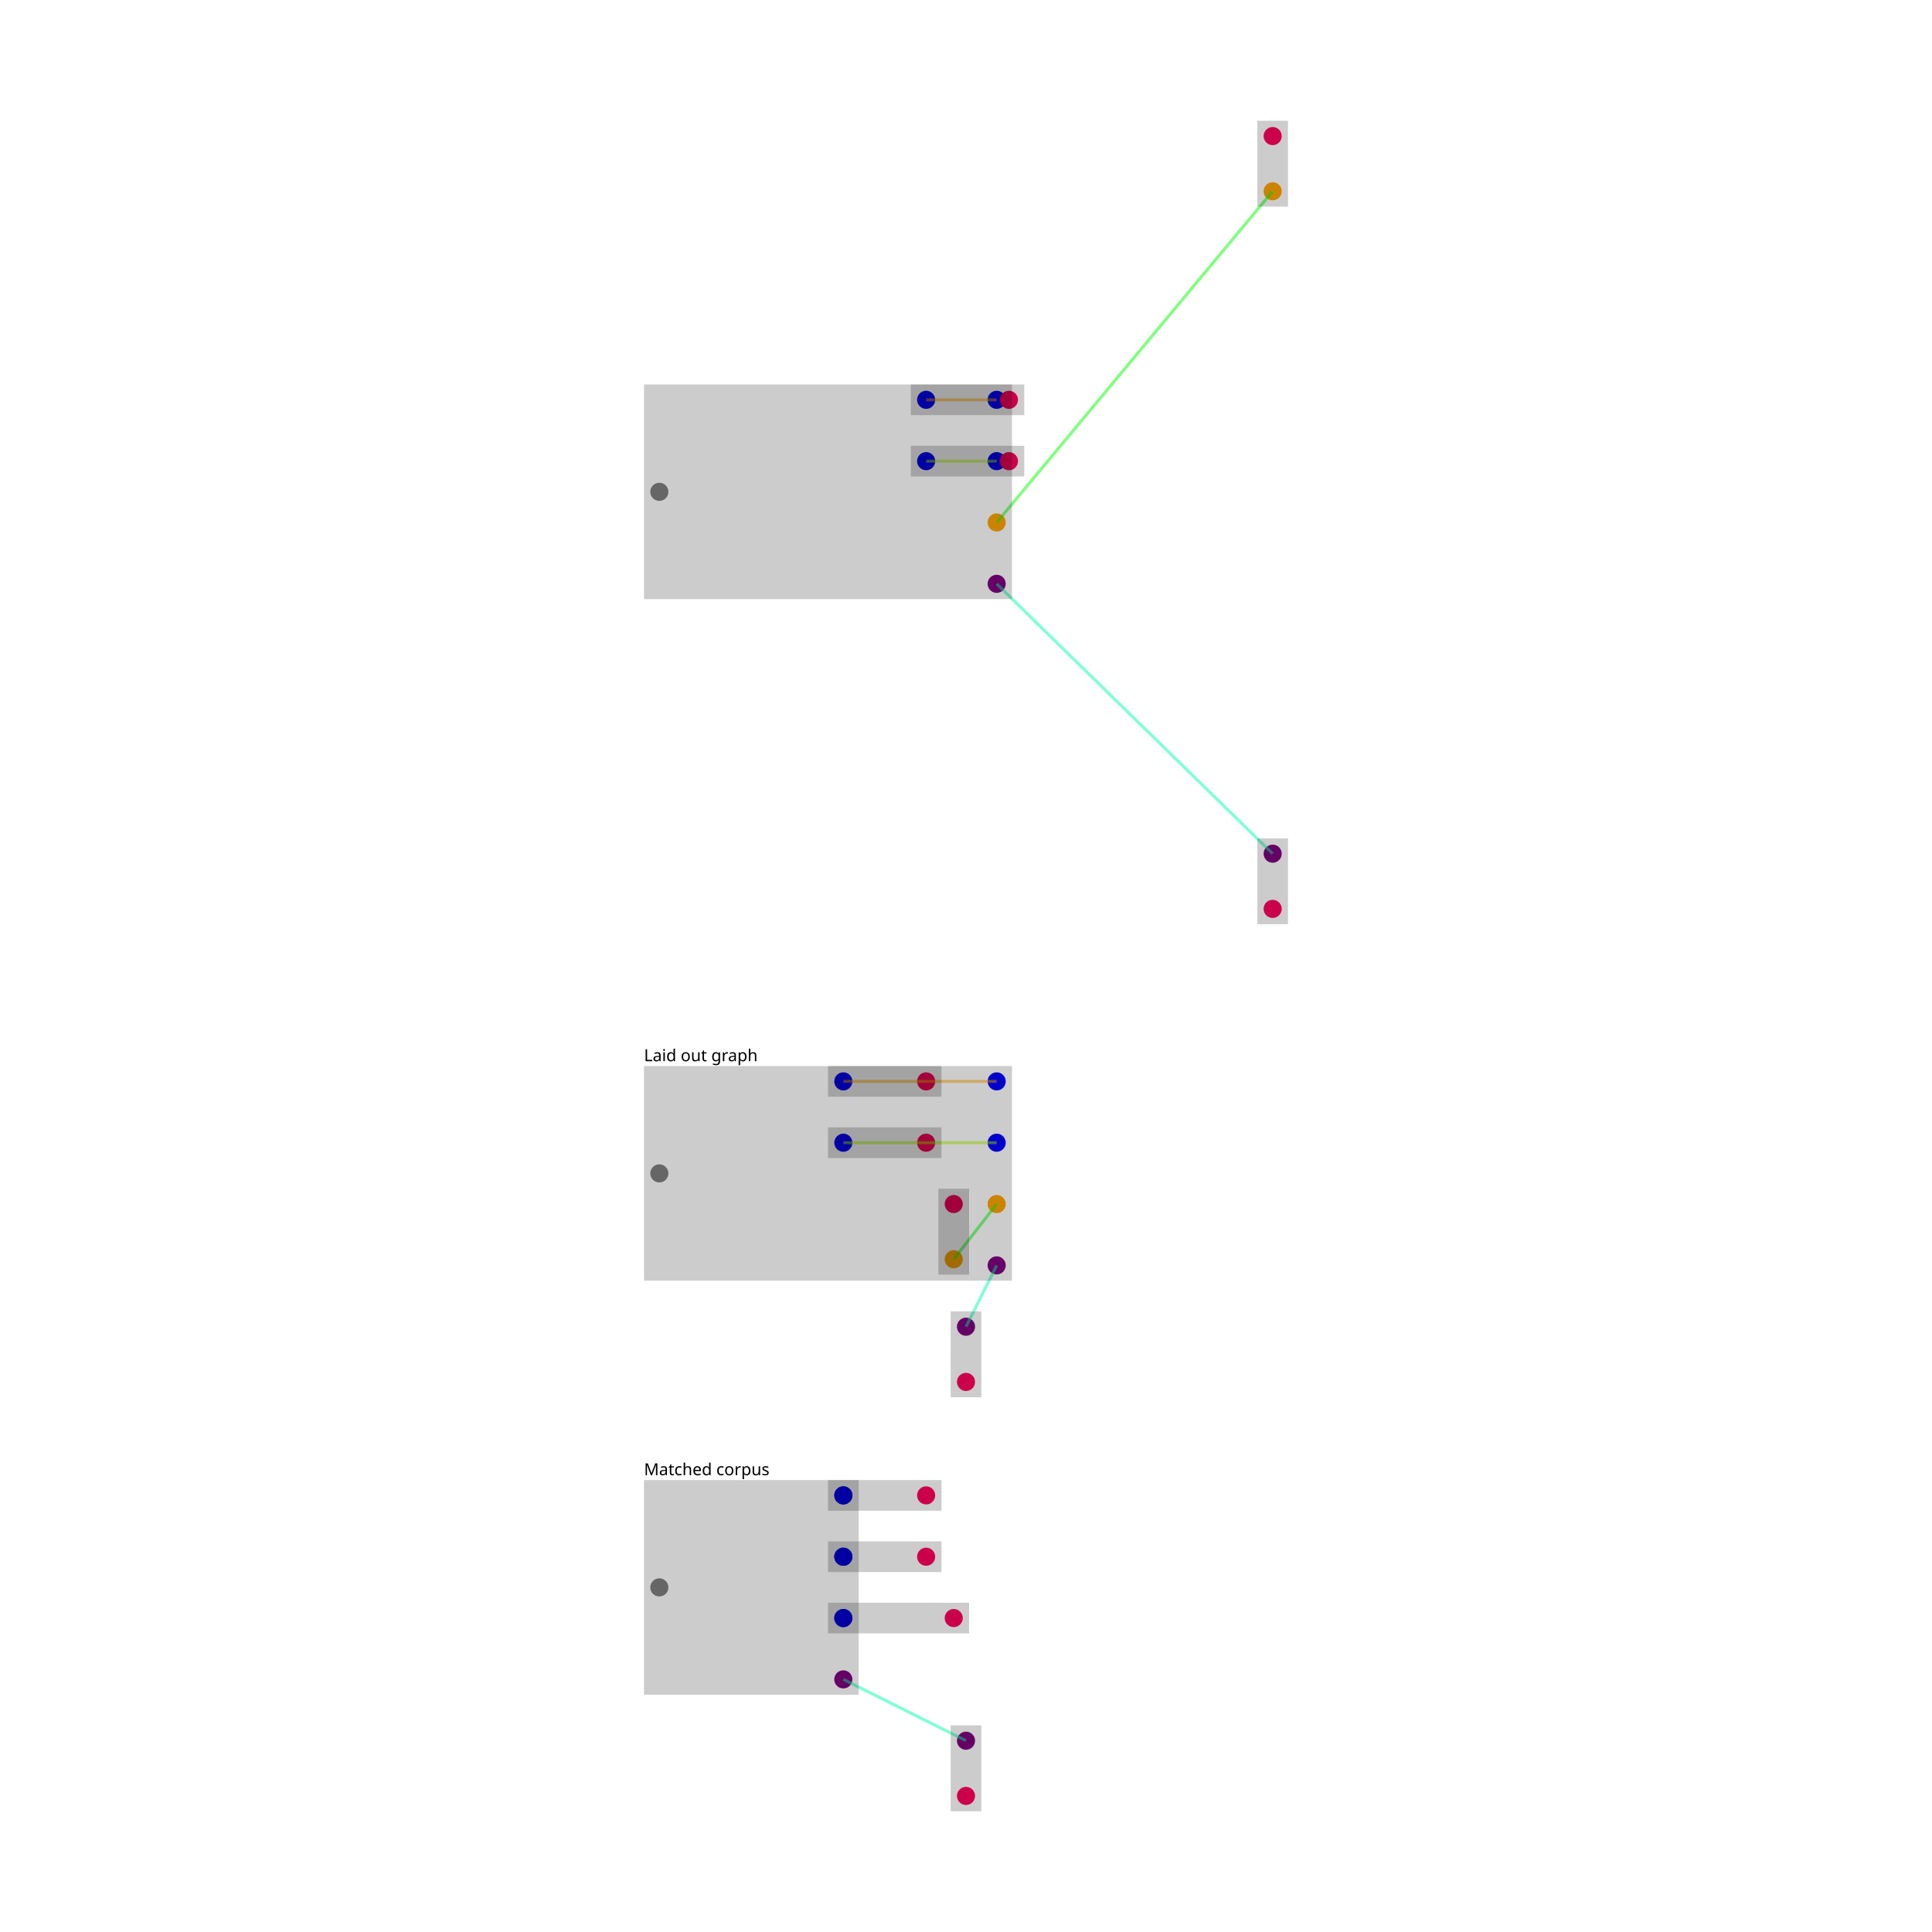
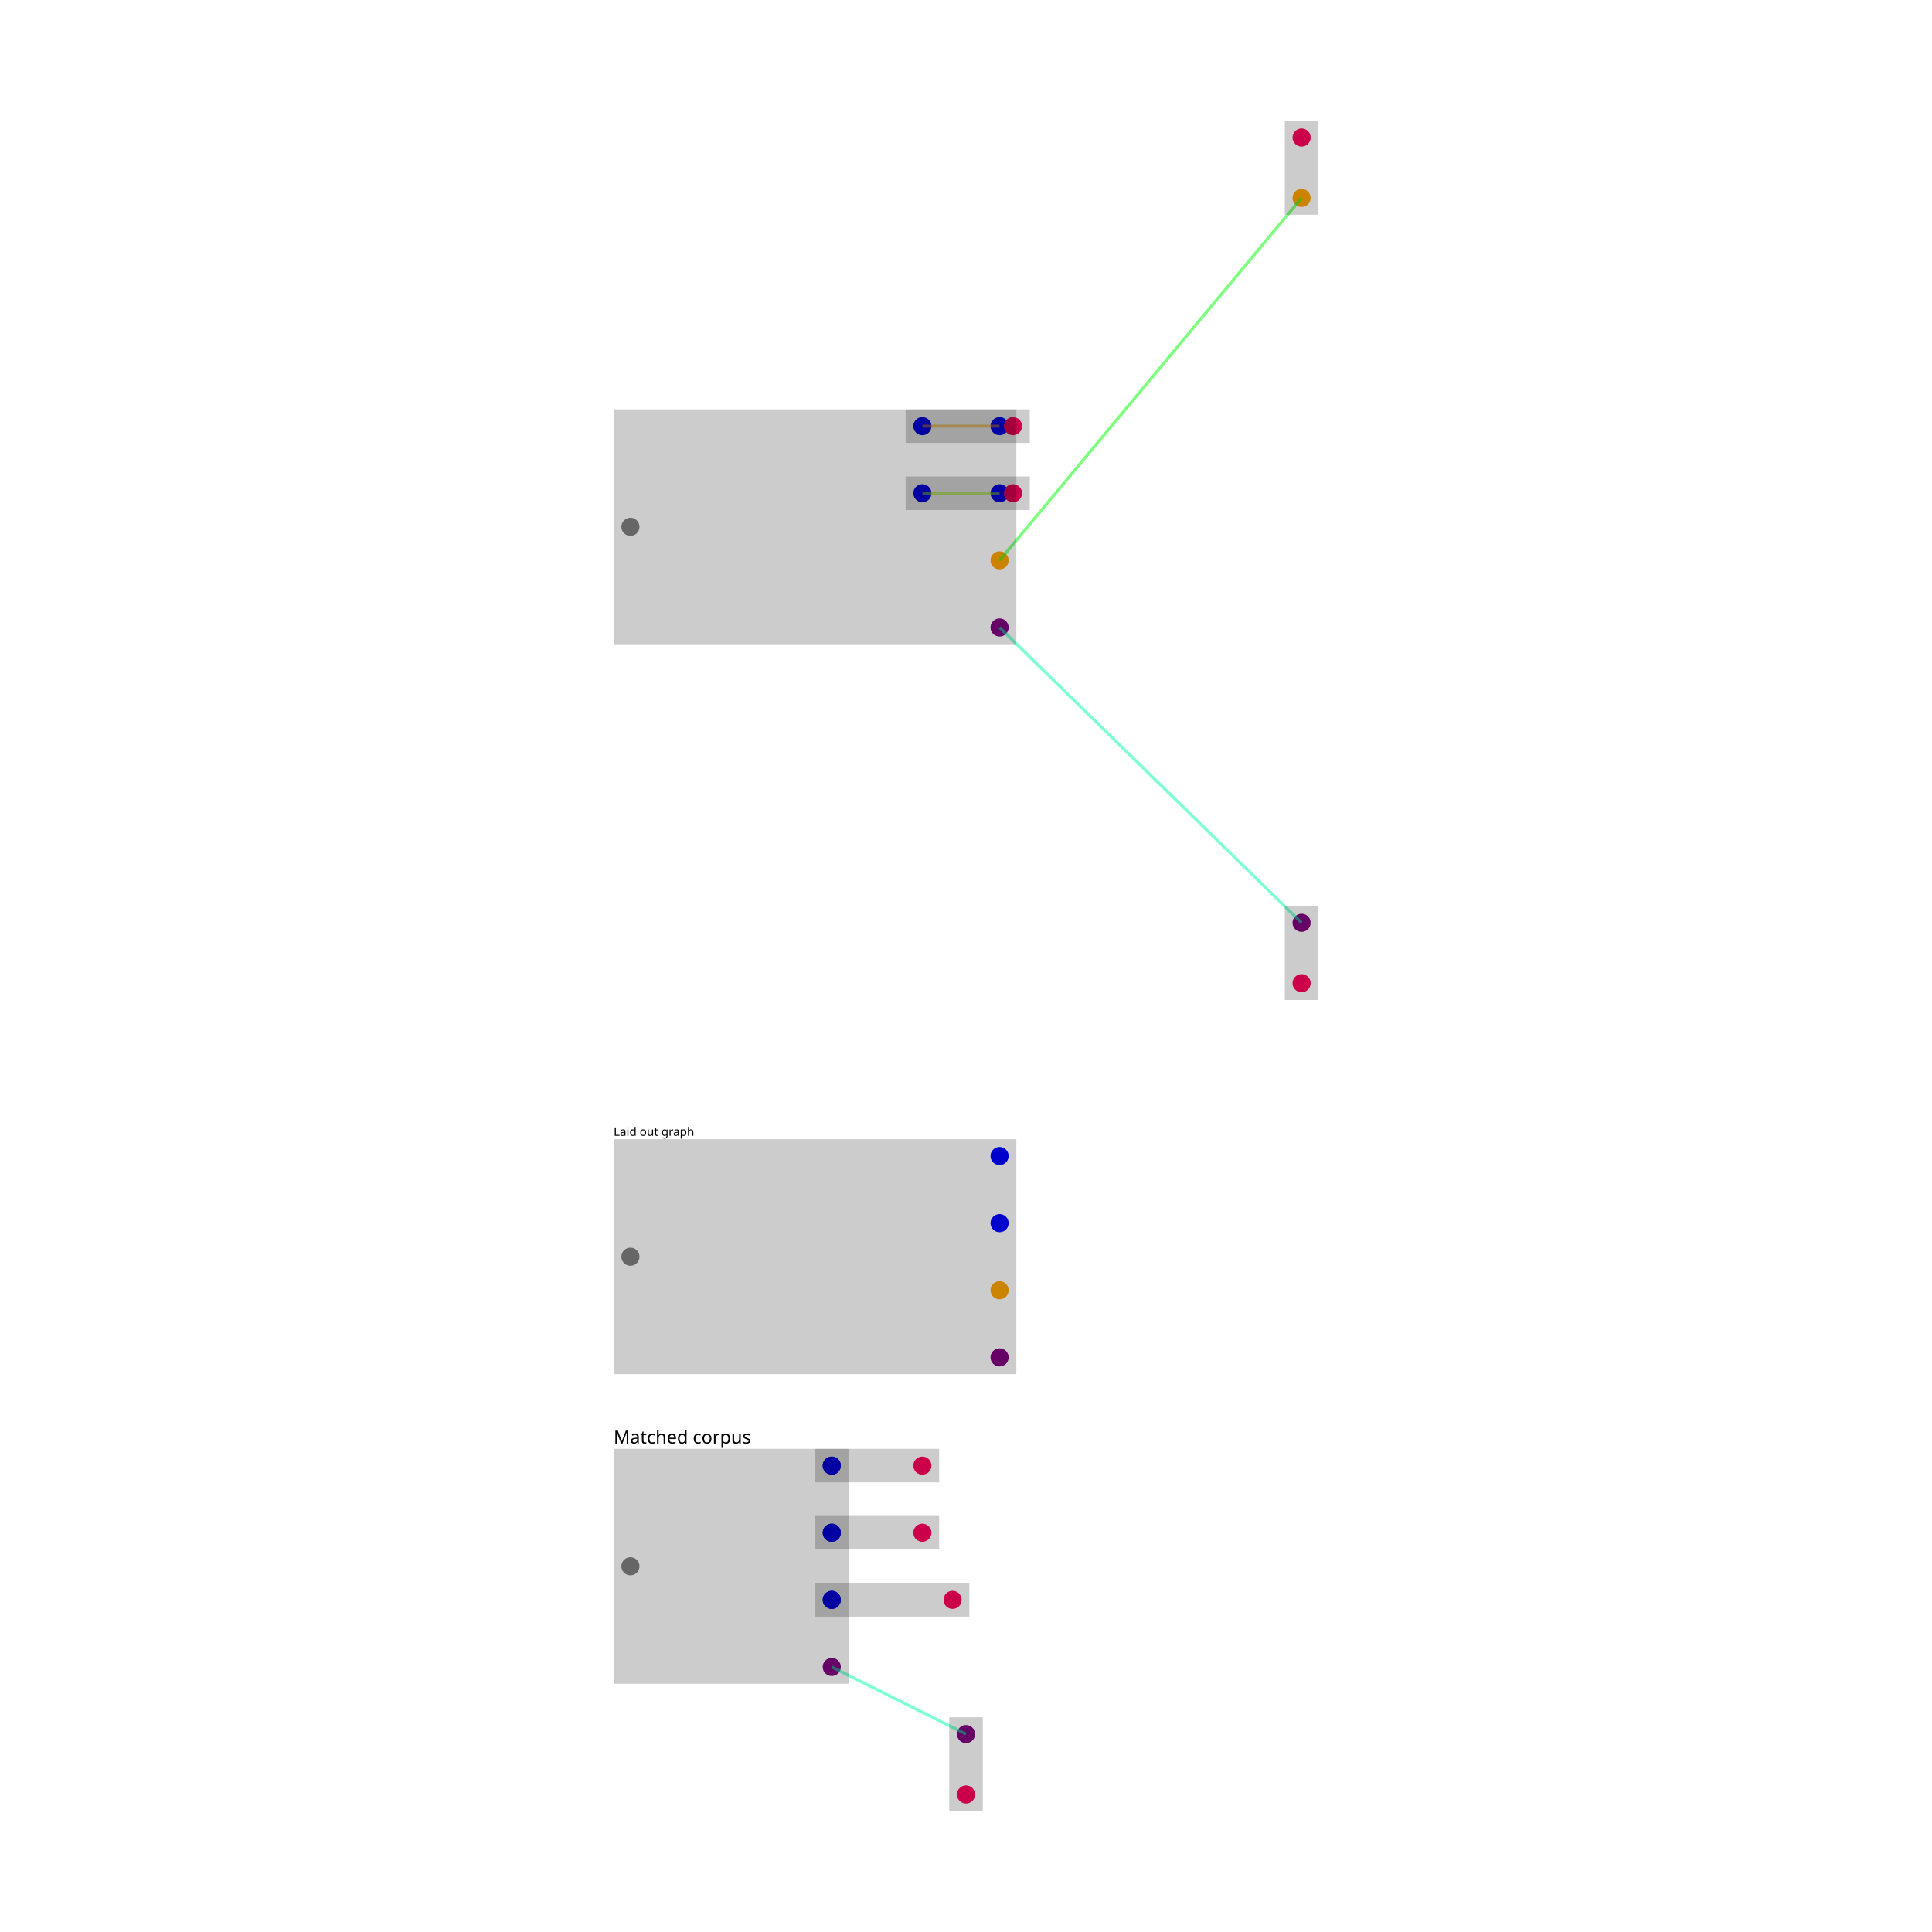
<svg xmlns="http://www.w3.org/2000/svg" width="640" height="640" viewBox="0 0 640 640">
  <rect width="100%" height="100%" fill="white" />
  <g>
-     <circle data-type="point" data-label="schematic_component_0_center component_center center_schematic_component_0" data-x="0" data-y="0" cx="218.413" cy="162.921" r="3" fill="gray" />
+     <circle data-type="point" data-label="schematic_component_0_center component_center center_schematic_component_0" data-x="0" data-y="0" cx="208.834" cy="174.511" r="3" fill="gray" />
  </g>
  <g>
-     <circle data-type="point" data-label="schematic_port_0 normal unnamedsubcircuit11_connectivity_net0" data-x="1.1" data-y="0.30000000000000004" cx="330.159" cy="132.444" r="3" fill="blue" />
+     <circle data-type="point" data-label="schematic_port_0 normal unnamedsubcircuit11_connectivity_net0" data-x="1.1" data-y="0.30000000000000004" cx="331.117" cy="141.161" r="3" fill="blue" />
  </g>
  <g>
-     <circle data-type="point" data-label="schematic_port_1 normal unnamedsubcircuit11_connectivity_net1" data-x="1.1" data-y="0.09999999999999998" cx="330.159" cy="152.762" r="3" fill="blue" />
+     <circle data-type="point" data-label="schematic_port_1 normal unnamedsubcircuit11_connectivity_net1" data-x="1.1" data-y="0.09999999999999998" cx="331.117" cy="163.395" r="3" fill="blue" />
  </g>
  <g>
-     <circle data-type="point" data-label="schematic_port_2 vcc unnamedsubcircuit11_connectivity_net2" data-x="1.1" data-y="-0.10000000000000003" cx="330.159" cy="173.079" r="3" fill="orange" />
+     <circle data-type="point" data-label="schematic_port_2 vcc unnamedsubcircuit11_connectivity_net2" data-x="1.1" data-y="-0.10000000000000003" cx="331.117" cy="185.628" r="3" fill="orange" />
  </g>
  <g>
-     <circle data-type="point" data-label="schematic_port_3 gnd unnamedsubcircuit11_connectivity_net3" data-x="1.1" data-y="-0.30000000000000004" cx="330.159" cy="193.397" r="3" fill="purple" />
+     <circle data-type="point" data-label="schematic_port_3 gnd unnamedsubcircuit11_connectivity_net3" data-x="1.1" data-y="-0.30000000000000004" cx="331.117" cy="207.861" r="3" fill="purple" />
  </g>
  <g>
-     <circle data-type="point" data-label="netlabel_for_netlabel_for_schematic_port_3_pin gnd unnamedsubcircuit11_connectivity_net3" data-x="2" data-y="-1.18" cx="421.587" cy="282.794" r="3" fill="purple" />
+     <circle data-type="point" data-label="netlabel_for_netlabel_for_schematic_port_3_pin gnd unnamedsubcircuit11_connectivity_net3" data-x="2" data-y="-1.18" cx="431.166" cy="305.687" r="3" fill="purple" />
  </g>
  <g>
-     <circle data-type="point" data-label="netlabel_for_netlabel_for_schematic_port_3_center netlabel_center netlabel_for_netlabel_for_schematic_port_3_center" data-x="2" data-y="-1.3599999999999999" cx="421.587" cy="301.079" r="3" fill="hsl(338.4, 100%, 50%, 1)" />
+     <circle data-type="point" data-label="netlabel_for_netlabel_for_schematic_port_3_center netlabel_center netlabel_for_netlabel_for_schematic_port_3_center" data-x="2" data-y="-1.3599999999999999" cx="431.166" cy="325.697" r="3" fill="hsl(338.4, 100%, 50%, 1)" />
  </g>
  <g>
-     <circle data-type="point" data-label="netlabel_for_netlabel_for_schematic_port_2_pin vcc unnamedsubcircuit11_connectivity_net2" data-x="2" data-y="0.98" cx="421.587" cy="63.365" r="3" fill="orange" />
+     <circle data-type="point" data-label="netlabel_for_netlabel_for_schematic_port_2_pin vcc unnamedsubcircuit11_connectivity_net2" data-x="2" data-y="0.98" cx="431.166" cy="65.568" r="3" fill="orange" />
  </g>
  <g>
-     <circle data-type="point" data-label="netlabel_for_netlabel_for_schematic_port_2_center netlabel_center netlabel_for_netlabel_for_schematic_port_2_center" data-x="2" data-y="1.16" cx="421.587" cy="45.079" r="3" fill="hsl(338.4, 100%, 50%, 1)" />
+     <circle data-type="point" data-label="netlabel_for_netlabel_for_schematic_port_2_center netlabel_center netlabel_for_netlabel_for_schematic_port_2_center" data-x="2" data-y="1.16" cx="431.166" cy="45.558" r="3" fill="hsl(338.4, 100%, 50%, 1)" />
  </g>
  <g>
-     <circle data-type="point" data-label="netlabel_for_netlabel_for_schematic_port_0_pin normal unnamedsubcircuit11_connectivity_net0" data-x="0.8700000000000001" data-y="0.30000000000000004" cx="306.794" cy="132.444" r="3" fill="blue" />
+     <circle data-type="point" data-label="netlabel_for_netlabel_for_schematic_port_0_pin normal unnamedsubcircuit11_connectivity_net0" data-x="0.8700000000000001" data-y="0.30000000000000004" cx="305.548" cy="141.161" r="3" fill="blue" />
  </g>
  <g>
-     <circle data-type="point" data-label="netlabel_for_netlabel_for_schematic_port_0_center netlabel_center netlabel_for_netlabel_for_schematic_port_0_center" data-x="1.1400000000000001" data-y="0.30000000000000004" cx="334.222" cy="132.444" r="3" fill="hsl(338.4, 100%, 50%, 1)" />
+     <circle data-type="point" data-label="netlabel_for_netlabel_for_schematic_port_0_center netlabel_center netlabel_for_netlabel_for_schematic_port_0_center" data-x="1.1400000000000001" data-y="0.30000000000000004" cx="335.563" cy="141.161" r="3" fill="hsl(338.4, 100%, 50%, 1)" />
  </g>
  <g>
-     <circle data-type="point" data-label="netlabel_for_netlabel_for_schematic_port_1_pin normal unnamedsubcircuit11_connectivity_net1" data-x="0.8700000000000001" data-y="0.09999999999999998" cx="306.794" cy="152.762" r="3" fill="blue" />
+     <circle data-type="point" data-label="netlabel_for_netlabel_for_schematic_port_1_pin normal unnamedsubcircuit11_connectivity_net1" data-x="0.8700000000000001" data-y="0.09999999999999998" cx="305.548" cy="163.395" r="3" fill="blue" />
  </g>
  <g>
-     <circle data-type="point" data-label="netlabel_for_netlabel_for_schematic_port_1_center netlabel_center netlabel_for_netlabel_for_schematic_port_1_center" data-x="1.1400000000000001" data-y="0.09999999999999998" cx="334.222" cy="152.762" r="3" fill="hsl(338.4, 100%, 50%, 1)" />
+     <circle data-type="point" data-label="netlabel_for_netlabel_for_schematic_port_1_center netlabel_center netlabel_for_netlabel_for_schematic_port_1_center" data-x="1.1400000000000001" data-y="0.09999999999999998" cx="335.563" cy="163.395" r="3" fill="hsl(338.4, 100%, 50%, 1)" />
  </g>
  <g>
-     <circle data-type="point" data-label="schematic_component_0_center component_center center_schematic_component_0" data-x="0" data-y="-2.2224999999999997" cx="218.413" cy="388.698" r="3" fill="gray" />
+     <circle data-type="point" data-label="schematic_component_0_center component_center center_schematic_component_0" data-x="0" data-y="-2.175" cx="208.834" cy="416.298" r="3" fill="gray" />
  </g>
  <g>
-     <circle data-type="point" data-label="schematic_port_0 normal unnamedsubcircuit11_connectivity_net0" data-x="1.1" data-y="-1.9224999999999997" cx="330.159" cy="358.222" r="3" fill="blue" />
+     <circle data-type="point" data-label="schematic_port_0 normal unnamedsubcircuit11_connectivity_net0" data-x="1.1" data-y="-1.8749999999999998" cx="331.117" cy="382.948" r="3" fill="blue" />
  </g>
  <g>
-     <circle data-type="point" data-label="schematic_port_1 normal unnamedsubcircuit11_connectivity_net1" data-x="1.1" data-y="-2.1224999999999996" cx="330.159" cy="378.54" r="3" fill="blue" />
+     <circle data-type="point" data-label="schematic_port_1 normal unnamedsubcircuit11_connectivity_net1" data-x="1.1" data-y="-2.0749999999999997" cx="331.117" cy="405.181" r="3" fill="blue" />
  </g>
  <g>
-     <circle data-type="point" data-label="schematic_port_2 vcc unnamedsubcircuit11_connectivity_net2" data-x="1.1" data-y="-2.3225" cx="330.159" cy="398.857" r="3" fill="orange" />
+     <circle data-type="point" data-label="schematic_port_2 vcc unnamedsubcircuit11_connectivity_net2" data-x="1.1" data-y="-2.275" cx="331.117" cy="427.414" r="3" fill="orange" />
  </g>
  <g>
-     <circle data-type="point" data-label="schematic_port_3 gnd unnamedsubcircuit11_connectivity_net3" data-x="1.1" data-y="-2.5225" cx="330.159" cy="419.175" r="3" fill="purple" />
+     <circle data-type="point" data-label="schematic_port_3 gnd unnamedsubcircuit11_connectivity_net3" data-x="1.1" data-y="-2.4749999999999996" cx="331.117" cy="449.648" r="3" fill="purple" />
  </g>
  <g>
-     <circle data-type="point" data-label="netlabel_for_netlabel_for_schematic_port_3_pin gnd unnamedsubcircuit11_connectivity_net3" data-x="1" data-y="-2.7224999999999997" cx="320" cy="439.492" r="3" fill="purple" />
+     <circle data-type="point" data-label="schematic_component_0_center component_center center_schematic_component_0" data-x="-5.551115123125783e-17" data-y="-3.0975" cx="208.834" cy="518.849" r="3" fill="gray" />
  </g>
  <g>
-     <circle data-type="point" data-label="netlabel_for_netlabel_for_schematic_port_3_center netlabel_center netlabel_for_netlabel_for_schematic_port_3_center" data-x="1" data-y="-2.9025" cx="320" cy="457.778" r="3" fill="hsl(338.4, 100%, 50%, 1)" />
+     <circle data-type="point" data-label="schematic_port_0 normal unnamedsubcircuit674_connectivity_net0" data-x="0.6000000000000001" data-y="-2.7975000000000003" cx="275.533" cy="485.499" r="3" fill="blue" />
  </g>
  <g>
-     <circle data-type="point" data-label="netlabel_for_netlabel_for_schematic_port_0_pin normal unnamedsubcircuit11_connectivity_net0" data-x="0.6000000000000001" data-y="-1.9224999999999997" cx="279.365" cy="358.222" r="3" fill="blue" />
+     <circle data-type="point" data-label="schematic_port_1 normal unnamedsubcircuit674_connectivity_net1" data-x="0.6000000000000001" data-y="-2.9975" cx="275.533" cy="507.732" r="3" fill="blue" />
  </g>
  <g>
-     <circle data-type="point" data-label="netlabel_for_netlabel_for_schematic_port_0_center netlabel_center netlabel_for_netlabel_for_schematic_port_0_center" data-x="0.8700000000000001" data-y="-1.9224999999999997" cx="306.794" cy="358.222" r="3" fill="hsl(338.4, 100%, 50%, 1)" />
+     <circle data-type="point" data-label="schematic_port_2 normal unnamedsubcircuit674_connectivity_net2" data-x="0.6000000000000001" data-y="-3.1975000000000002" cx="275.533" cy="529.965" r="3" fill="blue" />
  </g>
  <g>
-     <circle data-type="point" data-label="netlabel_for_netlabel_for_schematic_port_1_pin normal unnamedsubcircuit11_connectivity_net1" data-x="0.6000000000000001" data-y="-2.1224999999999996" cx="279.365" cy="378.54" r="3" fill="blue" />
+     <circle data-type="point" data-label="schematic_port_3 gnd unnamedsubcircuit674_connectivity_net3" data-x="0.6000000000000001" data-y="-3.3975" cx="275.533" cy="552.199" r="3" fill="purple" />
  </g>
  <g>
-     <circle data-type="point" data-label="netlabel_for_netlabel_for_schematic_port_1_center netlabel_center netlabel_for_netlabel_for_schematic_port_1_center" data-x="0.8700000000000001" data-y="-2.1224999999999996" cx="306.794" cy="378.54" r="3" fill="hsl(338.4, 100%, 50%, 1)" />
+     <circle data-type="point" data-label="schematic_net_label_0_pin gnd unnamedsubcircuit674_connectivity_net3" data-x="1" data-y="-3.5975" cx="320" cy="574.432" r="3" fill="purple" />
  </g>
  <g>
-     <circle data-type="point" data-label="netlabel_for_netlabel_for_schematic_port_2_pin vcc unnamedsubcircuit11_connectivity_net2" data-x="0.9600000000000001" data-y="-2.5024999999999995" cx="315.937" cy="417.143" r="3" fill="orange" />
+     <circle data-type="point" data-label="schematic_net_label_0_center netlabel_center schematic_net_label_0_center" data-x="1" data-y="-3.7775" cx="320" cy="594.442" r="3" fill="hsl(338.4, 100%, 50%, 1)" />
  </g>
  <g>
-     <circle data-type="point" data-label="netlabel_for_netlabel_for_schematic_port_2_center netlabel_center netlabel_for_netlabel_for_schematic_port_2_center" data-x="0.9600000000000001" data-y="-2.3225" cx="315.937" cy="398.857" r="3" fill="hsl(338.4, 100%, 50%, 1)" />
+     <circle data-type="point" data-label="schematic_net_label_1_pin normal unnamedsubcircuit674_connectivity_net0" data-x="0.6000000000000001" data-y="-2.7975000000000003" cx="275.533" cy="485.499" r="3" fill="blue" />
  </g>
  <g>
-     <circle data-type="point" data-label="schematic_component_0_center component_center center_schematic_component_0" data-x="-5.551115123125783e-17" data-y="-3.5725" cx="218.413" cy="525.841" r="3" fill="gray" />
+     <circle data-type="point" data-label="schematic_net_label_1_center netlabel_center schematic_net_label_1_center" data-x="0.8700000000000001" data-y="-2.7975000000000003" cx="305.548" cy="485.499" r="3" fill="hsl(338.4, 100%, 50%, 1)" />
  </g>
  <g>
-     <circle data-type="point" data-label="schematic_port_0 normal unnamedsubcircuit674_connectivity_net0" data-x="0.6000000000000001" data-y="-3.2725" cx="279.365" cy="495.365" r="3" fill="blue" />
+     <circle data-type="point" data-label="schematic_net_label_2_pin normal unnamedsubcircuit674_connectivity_net1" data-x="0.6000000000000001" data-y="-2.9975" cx="275.533" cy="507.732" r="3" fill="blue" />
  </g>
  <g>
-     <circle data-type="point" data-label="schematic_port_1 normal unnamedsubcircuit674_connectivity_net1" data-x="0.6000000000000001" data-y="-3.4724999999999997" cx="279.365" cy="515.683" r="3" fill="blue" />
+     <circle data-type="point" data-label="schematic_net_label_2_center netlabel_center schematic_net_label_2_center" data-x="0.8700000000000001" data-y="-2.9975" cx="305.548" cy="507.732" r="3" fill="hsl(338.4, 100%, 50%, 1)" />
  </g>
  <g>
-     <circle data-type="point" data-label="schematic_port_2 normal unnamedsubcircuit674_connectivity_net2" data-x="0.6000000000000001" data-y="-3.6725" cx="279.365" cy="536" r="3" fill="blue" />
+     <circle data-type="point" data-label="schematic_net_label_3_pin normal unnamedsubcircuit674_connectivity_net2" data-x="0.6000000000000001" data-y="-3.1975000000000002" cx="275.533" cy="529.965" r="3" fill="blue" />
  </g>
  <g>
-     <circle data-type="point" data-label="schematic_port_3 gnd unnamedsubcircuit674_connectivity_net3" data-x="0.6000000000000001" data-y="-3.8724999999999996" cx="279.365" cy="556.317" r="3" fill="purple" />
+     <circle data-type="point" data-label="schematic_net_label_3_center netlabel_center schematic_net_label_3_center" data-x="0.96" data-y="-3.1975000000000002" cx="315.553" cy="529.965" r="3" fill="hsl(338.4, 100%, 50%, 1)" />
  </g>
  <g>
-     <circle data-type="point" data-label="schematic_net_label_0_pin gnd unnamedsubcircuit674_connectivity_net3" data-x="1" data-y="-4.0725" cx="320" cy="576.635" r="3" fill="purple" />
+     <polyline data-points="1.1,0.30000000000000004 0.8700000000000001,0.30000000000000004" data-type="line" data-label="" points="331.117,141.161 305.548,141.161" fill="none" stroke="hsl(40, 100%, 50%, 0.5)" stroke-width="1" />
  </g>
  <g>
-     <circle data-type="point" data-label="schematic_net_label_0_center netlabel_center schematic_net_label_0_center" data-x="1" data-y="-4.2524999999999995" cx="320" cy="594.921" r="3" fill="hsl(338.4, 100%, 50%, 1)" />
+     <polyline data-points="1.1,0.09999999999999998 0.8700000000000001,0.09999999999999998" data-type="line" data-label="" points="331.117,163.395 305.548,163.395" fill="none" stroke="hsl(80, 100%, 50%, 0.5)" stroke-width="1" />
  </g>
  <g>
-     <circle data-type="point" data-label="schematic_net_label_1_pin normal unnamedsubcircuit674_connectivity_net0" data-x="0.6000000000000001" data-y="-3.2725" cx="279.365" cy="495.365" r="3" fill="blue" />
+     <polyline data-points="1.1,-0.10000000000000003 2,0.98" data-type="line" data-label="" points="331.117,185.628 431.166,65.568" fill="none" stroke="hsl(120, 100%, 50%, 0.5)" stroke-width="1" />
  </g>
  <g>
-     <circle data-type="point" data-label="schematic_net_label_1_center netlabel_center schematic_net_label_1_center" data-x="0.8700000000000001" data-y="-3.2725" cx="306.794" cy="495.365" r="3" fill="hsl(338.4, 100%, 50%, 1)" />
+     <polyline data-points="1.1,-0.30000000000000004 2,-1.18" data-type="line" data-label="" points="331.117,207.861 431.166,305.687" fill="none" stroke="hsl(160, 100%, 50%, 0.5)" stroke-width="1" />
  </g>
  <g>
-     <circle data-type="point" data-label="schematic_net_label_2_pin normal unnamedsubcircuit674_connectivity_net1" data-x="0.6000000000000001" data-y="-3.4724999999999997" cx="279.365" cy="515.683" r="3" fill="blue" />
+     <polyline data-points="0.6000000000000001,-2.7975000000000003 0.6000000000000001,-2.7975000000000003" data-type="line" data-label="" points="275.533,485.499 275.533,485.499" fill="none" stroke="hsl(40, 100%, 50%, 0.5)" stroke-width="1" />
  </g>
  <g>
-     <circle data-type="point" data-label="schematic_net_label_2_center netlabel_center schematic_net_label_2_center" data-x="0.8700000000000001" data-y="-3.4724999999999997" cx="306.794" cy="515.683" r="3" fill="hsl(338.4, 100%, 50%, 1)" />
+     <polyline data-points="0.6000000000000001,-2.9975 0.6000000000000001,-2.9975" data-type="line" data-label="" points="275.533,507.732 275.533,507.732" fill="none" stroke="hsl(80, 100%, 50%, 0.5)" stroke-width="1" />
  </g>
  <g>
-     <circle data-type="point" data-label="schematic_net_label_3_pin normal unnamedsubcircuit674_connectivity_net2" data-x="0.6000000000000001" data-y="-3.6725" cx="279.365" cy="536" r="3" fill="blue" />
+     <polyline data-points="0.6000000000000001,-3.1975000000000002 0.6000000000000001,-3.1975000000000002" data-type="line" data-label="" points="275.533,529.965 275.533,529.965" fill="none" stroke="hsl(120, 100%, 50%, 0.5)" stroke-width="1" />
  </g>
  <g>
-     <circle data-type="point" data-label="schematic_net_label_3_center netlabel_center schematic_net_label_3_center" data-x="0.96" data-y="-3.6725" cx="315.937" cy="536" r="3" fill="hsl(338.4, 100%, 50%, 1)" />
+     <polyline data-points="0.6000000000000001,-3.3975 1,-3.5975" data-type="line" data-label="" points="275.533,552.199 320,574.432" fill="none" stroke="hsl(160, 100%, 50%, 0.5)" stroke-width="1" />
  </g>
  <g>
-     <polyline data-points="1.1,0.30000000000000004 0.8700000000000001,0.30000000000000004" data-type="line" data-label="" points="330.159,132.444 306.794,132.444" fill="none" stroke="hsl(40, 100%, 50%, 0.5)" stroke-width="1" />
+     <rect data-type="rect" data-label="schematic_component_0" data-x="0.55" data-y="0" x="203.275" y="135.603" width="133.4" height="77.816" fill="rgba(0, 0, 0, 0.2)" stroke="black" stroke-width="0.009" />
  </g>
  <g>
-     <polyline data-points="1.1,0.09999999999999998 0.8700000000000001,0.09999999999999998" data-type="line" data-label="" points="330.159,152.762 306.794,152.762" fill="none" stroke="hsl(80, 100%, 50%, 0.5)" stroke-width="1" />
+     <rect data-type="rect" data-label="netlabel_for_netlabel_for_schematic_port_3" data-x="2" data-y="-1.27" x="425.608" y="300.129" width="11.117" height="31.127" fill="rgba(0, 0, 0, 0.2)" stroke="black" stroke-width="0.009" />
  </g>
  <g>
-     <polyline data-points="1.1,-0.10000000000000003 2,0.98" data-type="line" data-label="" points="330.159,173.079 421.587,63.365" fill="none" stroke="hsl(120, 100%, 50%, 0.5)" stroke-width="1" />
+     <rect data-type="rect" data-label="netlabel_for_netlabel_for_schematic_port_2" data-x="2" data-y="1.0699999999999998" x="425.608" y="40" width="11.117" height="31.127" fill="rgba(0, 0, 0, 0.2)" stroke="black" stroke-width="0.009" />
  </g>
  <g>
-     <polyline data-points="1.1,-0.30000000000000004 2,-1.18" data-type="line" data-label="" points="330.159,193.397 421.587,282.794" fill="none" stroke="hsl(160, 100%, 50%, 0.5)" stroke-width="1" />
+     <rect data-type="rect" data-label="netlabel_for_netlabel_for_schematic_port_0" data-x="1.0050000000000001" data-y="0.30000000000000004" x="299.99" y="135.603" width="41.132" height="11.117" fill="rgba(0, 0, 0, 0.2)" stroke="black" stroke-width="0.009" />
  </g>
  <g>
-     <polyline data-points="1.1,-1.9224999999999997 0.6000000000000001,-1.9224999999999997" data-type="line" data-label="" points="330.159,358.222 279.365,358.222" fill="none" stroke="hsl(40, 100%, 50%, 0.5)" stroke-width="1" />
+     <rect data-type="rect" data-label="netlabel_for_netlabel_for_schematic_port_1" data-x="1.0050000000000001" data-y="0.09999999999999998" x="299.99" y="157.836" width="41.132" height="11.117" fill="rgba(0, 0, 0, 0.2)" stroke="black" stroke-width="0.009" />
  </g>
  <g>
-     <polyline data-points="1.1,-2.1224999999999996 0.6000000000000001,-2.1224999999999996" data-type="line" data-label="" points="330.159,378.54 279.365,378.54" fill="none" stroke="hsl(80, 100%, 50%, 0.5)" stroke-width="1" />
+     <rect data-type="rect" data-label="schematic_component_0" data-x="0.55" data-y="-2.175" x="203.275" y="377.39" width="133.4" height="77.816" fill="rgba(0, 0, 0, 0.2)" stroke="black" stroke-width="0.009" />
  </g>
  <g>
-     <polyline data-points="1.1,-2.3225 0.9600000000000001,-2.5024999999999995" data-type="line" data-label="" points="330.159,398.857 315.937,417.143" fill="none" stroke="hsl(120, 100%, 50%, 0.5)" stroke-width="1" />
+     <rect data-type="rect" data-label="schematic_component_0" data-x="0.3" data-y="-3.0975" x="203.275" y="479.94" width="77.816" height="77.816" fill="rgba(0, 0, 0, 0.2)" stroke="black" stroke-width="0.009" />
  </g>
  <g>
-     <polyline data-points="1.1,-2.5225 1,-2.7224999999999997" data-type="line" data-label="" points="330.159,419.175 320,439.492" fill="none" stroke="hsl(160, 100%, 50%, 0.5)" stroke-width="1" />
+     <rect data-type="rect" data-label="schematic_net_label_0" data-x="1" data-y="-3.6875" x="314.442" y="568.873" width="11.117" height="31.127" fill="rgba(0, 0, 0, 0.2)" stroke="black" stroke-width="0.009" />
  </g>
  <g>
-     <polyline data-points="0.6000000000000001,-3.2725 0.6000000000000001,-3.2725" data-type="line" data-label="" points="279.365,495.365 279.365,495.365" fill="none" stroke="hsl(40, 100%, 50%, 0.5)" stroke-width="1" />
+     <rect data-type="rect" data-label="schematic_net_label_1" data-x="0.7350000000000001" data-y="-2.7975000000000003" x="269.975" y="479.94" width="41.132" height="11.117" fill="rgba(0, 0, 0, 0.2)" stroke="black" stroke-width="0.009" />
  </g>
  <g>
-     <polyline data-points="0.6000000000000001,-3.4724999999999997 0.6000000000000001,-3.4724999999999997" data-type="line" data-label="" points="279.365,515.683 279.365,515.683" fill="none" stroke="hsl(80, 100%, 50%, 0.5)" stroke-width="1" />
+     <rect data-type="rect" data-label="schematic_net_label_2" data-x="0.7350000000000001" data-y="-2.9975" x="269.975" y="502.174" width="41.132" height="11.117" fill="rgba(0, 0, 0, 0.2)" stroke="black" stroke-width="0.009" />
  </g>
  <g>
-     <polyline data-points="0.6000000000000001,-3.6725 0.6000000000000001,-3.6725" data-type="line" data-label="" points="279.365,536 279.365,536" fill="none" stroke="hsl(120, 100%, 50%, 0.5)" stroke-width="1" />
+     <rect data-type="rect" data-label="schematic_net_label_3" data-x="0.78" data-y="-3.1975000000000002" x="269.975" y="524.407" width="51.136" height="11.117" fill="rgba(0, 0, 0, 0.2)" stroke="black" stroke-width="0.009" />
  </g>
-   <g>
-     <polyline data-points="0.6000000000000001,-3.8724999999999996 1,-4.0725" data-type="line" data-label="" points="279.365,556.317 320,576.635" fill="none" stroke="hsl(160, 100%, 50%, 0.5)" stroke-width="1" />
-   </g>
-   <g>
-     <rect data-type="rect" data-label="schematic_component_0" data-x="0.55" data-y="0" x="213.333" y="127.365" width="121.905" height="71.111" fill="rgba(0, 0, 0, 0.2)" stroke="black" stroke-width="0.01" />
-   </g>
-   <g>
-     <rect data-type="rect" data-label="netlabel_for_netlabel_for_schematic_port_3" data-x="2" data-y="-1.27" x="416.508" y="277.714" width="10.159" height="28.444" fill="rgba(0, 0, 0, 0.2)" stroke="black" stroke-width="0.01" />
-   </g>
-   <g>
-     <rect data-type="rect" data-label="netlabel_for_netlabel_for_schematic_port_2" data-x="2" data-y="1.0699999999999998" x="416.508" y="40" width="10.159" height="28.444" fill="rgba(0, 0, 0, 0.2)" stroke="black" stroke-width="0.01" />
-   </g>
-   <g>
-     <rect data-type="rect" data-label="netlabel_for_netlabel_for_schematic_port_0" data-x="1.0050000000000001" data-y="0.30000000000000004" x="301.714" y="127.365" width="37.587" height="10.159" fill="rgba(0, 0, 0, 0.2)" stroke="black" stroke-width="0.01" />
-   </g>
-   <g>
-     <rect data-type="rect" data-label="netlabel_for_netlabel_for_schematic_port_1" data-x="1.0050000000000001" data-y="0.09999999999999998" x="301.714" y="147.683" width="37.587" height="10.159" fill="rgba(0, 0, 0, 0.2)" stroke="black" stroke-width="0.01" />
-   </g>
-   <g>
-     <rect data-type="rect" data-label="schematic_component_0" data-x="0.55" data-y="-2.2224999999999997" x="213.333" y="353.143" width="121.905" height="71.111" fill="rgba(0, 0, 0, 0.2)" stroke="black" stroke-width="0.01" />
-   </g>
-   <g>
-     <rect data-type="rect" data-label="netlabel_for_netlabel_for_schematic_port_3" data-x="1" data-y="-2.8124999999999996" x="314.921" y="434.413" width="10.159" height="28.444" fill="rgba(0, 0, 0, 0.2)" stroke="black" stroke-width="0.01" />
-   </g>
-   <g>
-     <rect data-type="rect" data-label="netlabel_for_netlabel_for_schematic_port_0" data-x="0.7350000000000001" data-y="-1.9224999999999997" x="274.286" y="353.143" width="37.587" height="10.159" fill="rgba(0, 0, 0, 0.2)" stroke="black" stroke-width="0.01" />
-   </g>
-   <g>
-     <rect data-type="rect" data-label="netlabel_for_netlabel_for_schematic_port_1" data-x="0.7350000000000001" data-y="-2.1224999999999996" x="274.286" y="373.46" width="37.587" height="10.159" fill="rgba(0, 0, 0, 0.2)" stroke="black" stroke-width="0.01" />
-   </g>
-   <g>
-     <rect data-type="rect" data-label="netlabel_for_netlabel_for_schematic_port_2" data-x="0.9600000000000001" data-y="-2.4124999999999996" x="310.857" y="393.778" width="10.159" height="28.444" fill="rgba(0, 0, 0, 0.2)" stroke="black" stroke-width="0.01" />
-   </g>
-   <g>
-     <rect data-type="rect" data-label="schematic_component_0" data-x="0.3" data-y="-3.5725" x="213.333" y="490.286" width="71.111" height="71.111" fill="rgba(0, 0, 0, 0.2)" stroke="black" stroke-width="0.01" />
-   </g>
-   <g>
-     <rect data-type="rect" data-label="schematic_net_label_0" data-x="1" data-y="-4.1625" x="314.921" y="571.556" width="10.159" height="28.444" fill="rgba(0, 0, 0, 0.2)" stroke="black" stroke-width="0.01" />
-   </g>
-   <g>
-     <rect data-type="rect" data-label="schematic_net_label_1" data-x="0.7350000000000001" data-y="-3.2725" x="274.286" y="490.286" width="37.587" height="10.159" fill="rgba(0, 0, 0, 0.2)" stroke="black" stroke-width="0.01" />
-   </g>
-   <g>
-     <rect data-type="rect" data-label="schematic_net_label_2" data-x="0.7350000000000001" data-y="-3.4724999999999997" x="274.286" y="510.603" width="37.587" height="10.159" fill="rgba(0, 0, 0, 0.2)" stroke="black" stroke-width="0.01" />
-   </g>
-   <g>
-     <rect data-type="rect" data-label="schematic_net_label_3" data-x="0.78" data-y="-3.6725" x="274.286" y="530.921" width="46.73" height="10.159" fill="rgba(0, 0, 0, 0.2)" stroke="black" stroke-width="0.01" />
-   </g>
-   <text data-type="text" data-label="Laid out graph" data-x="-0.050000000000000044" data-y="-1.8724999999999996" x="213.333" y="353.143" fill="black" font-size="5.486" font-family="sans-serif" text-anchor="start" dominant-baseline="text-after-edge">Laid out graph</text>
-   <text data-type="text" data-label="Matched corpus" data-x="-0.050000000000000044" data-y="-3.2224999999999997" x="213.333" y="490.286" fill="black" font-size="5.486" font-family="sans-serif" text-anchor="start" dominant-baseline="text-after-edge">Matched corpus</text>
+   <text data-type="text" data-label="Laid out graph" data-x="-0.050000000000000044" data-y="-1.8249999999999997" x="203.275" y="377.39" fill="black" font-size="3.891" font-family="sans-serif" text-anchor="start" dominant-baseline="text-after-edge">Laid out graph</text>
+   <text data-type="text" data-label="Matched corpus" data-x="-0.050000000000000044" data-y="-2.7475" x="203.275" y="479.94" fill="black" font-size="6.003" font-family="sans-serif" text-anchor="start" dominant-baseline="text-after-edge">Matched corpus</text>
  <g id="crosshair" style="display: none">
    <line id="crosshair-h" y1="0" y2="640" stroke="#666" stroke-width="0.5" />
    <line id="crosshair-v" x1="0" x2="640" stroke="#666" stroke-width="0.5" />
    <text id="coordinates" font-family="monospace" font-size="12" fill="#666" />
  </g>
</svg>
